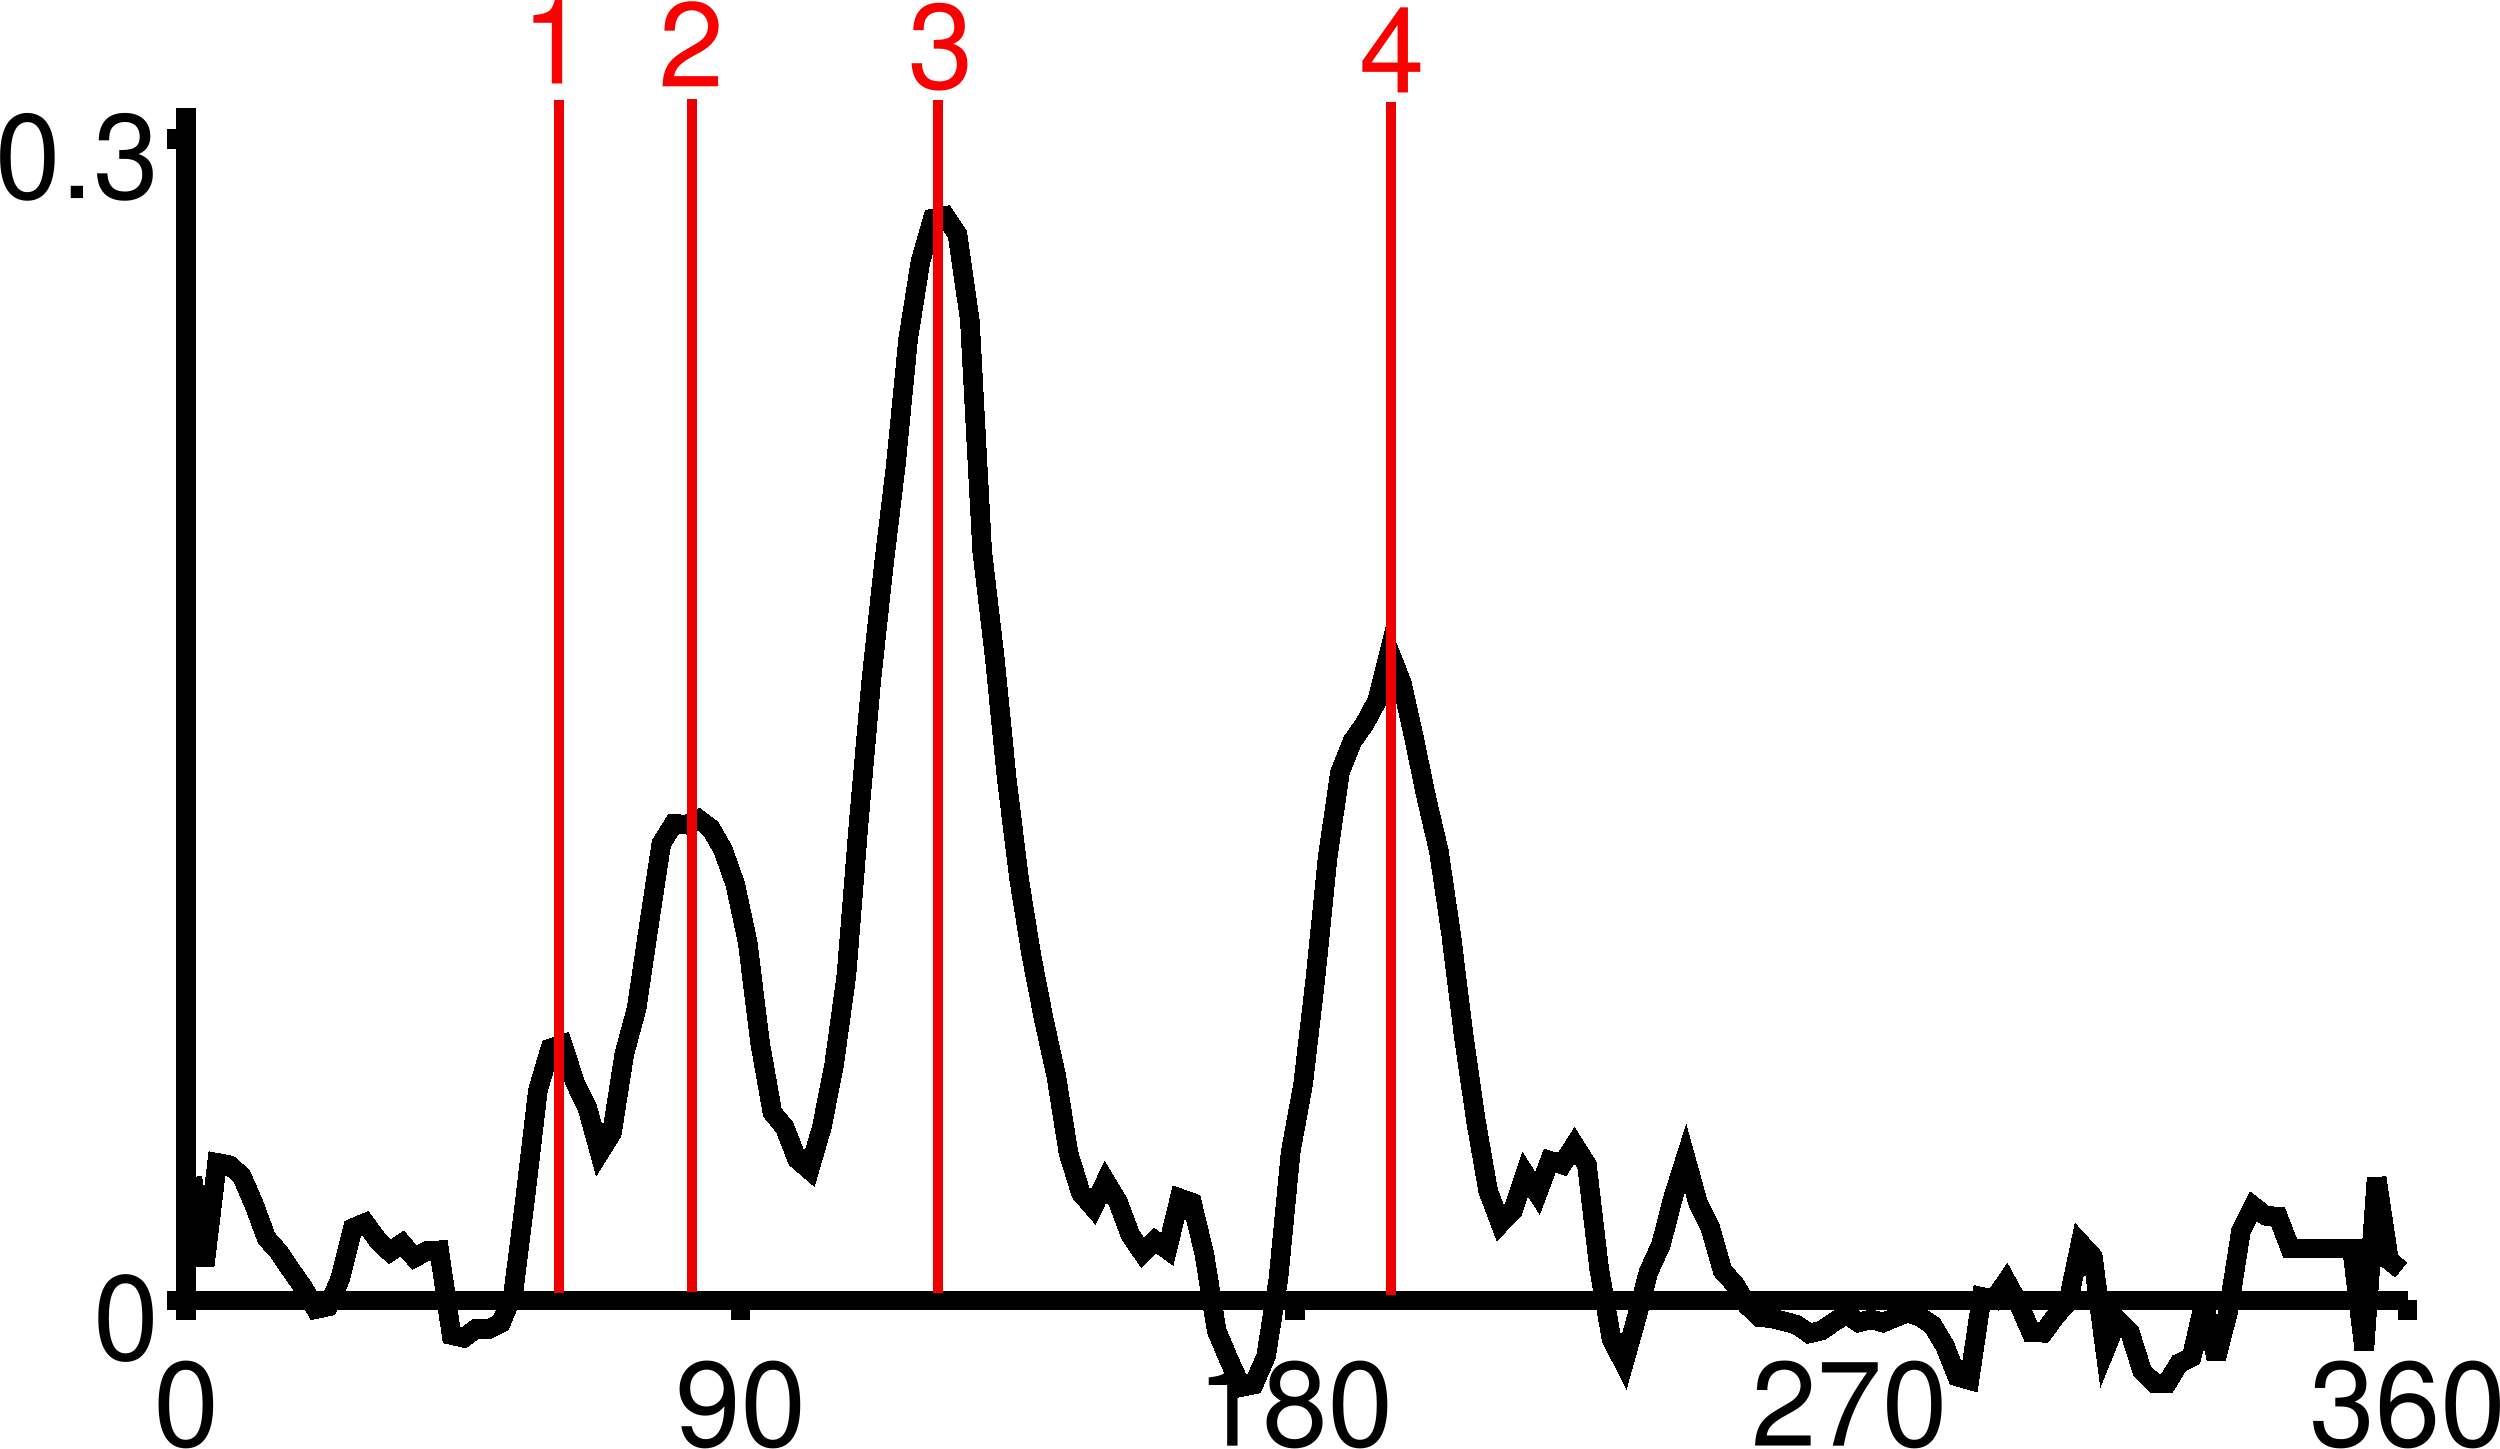
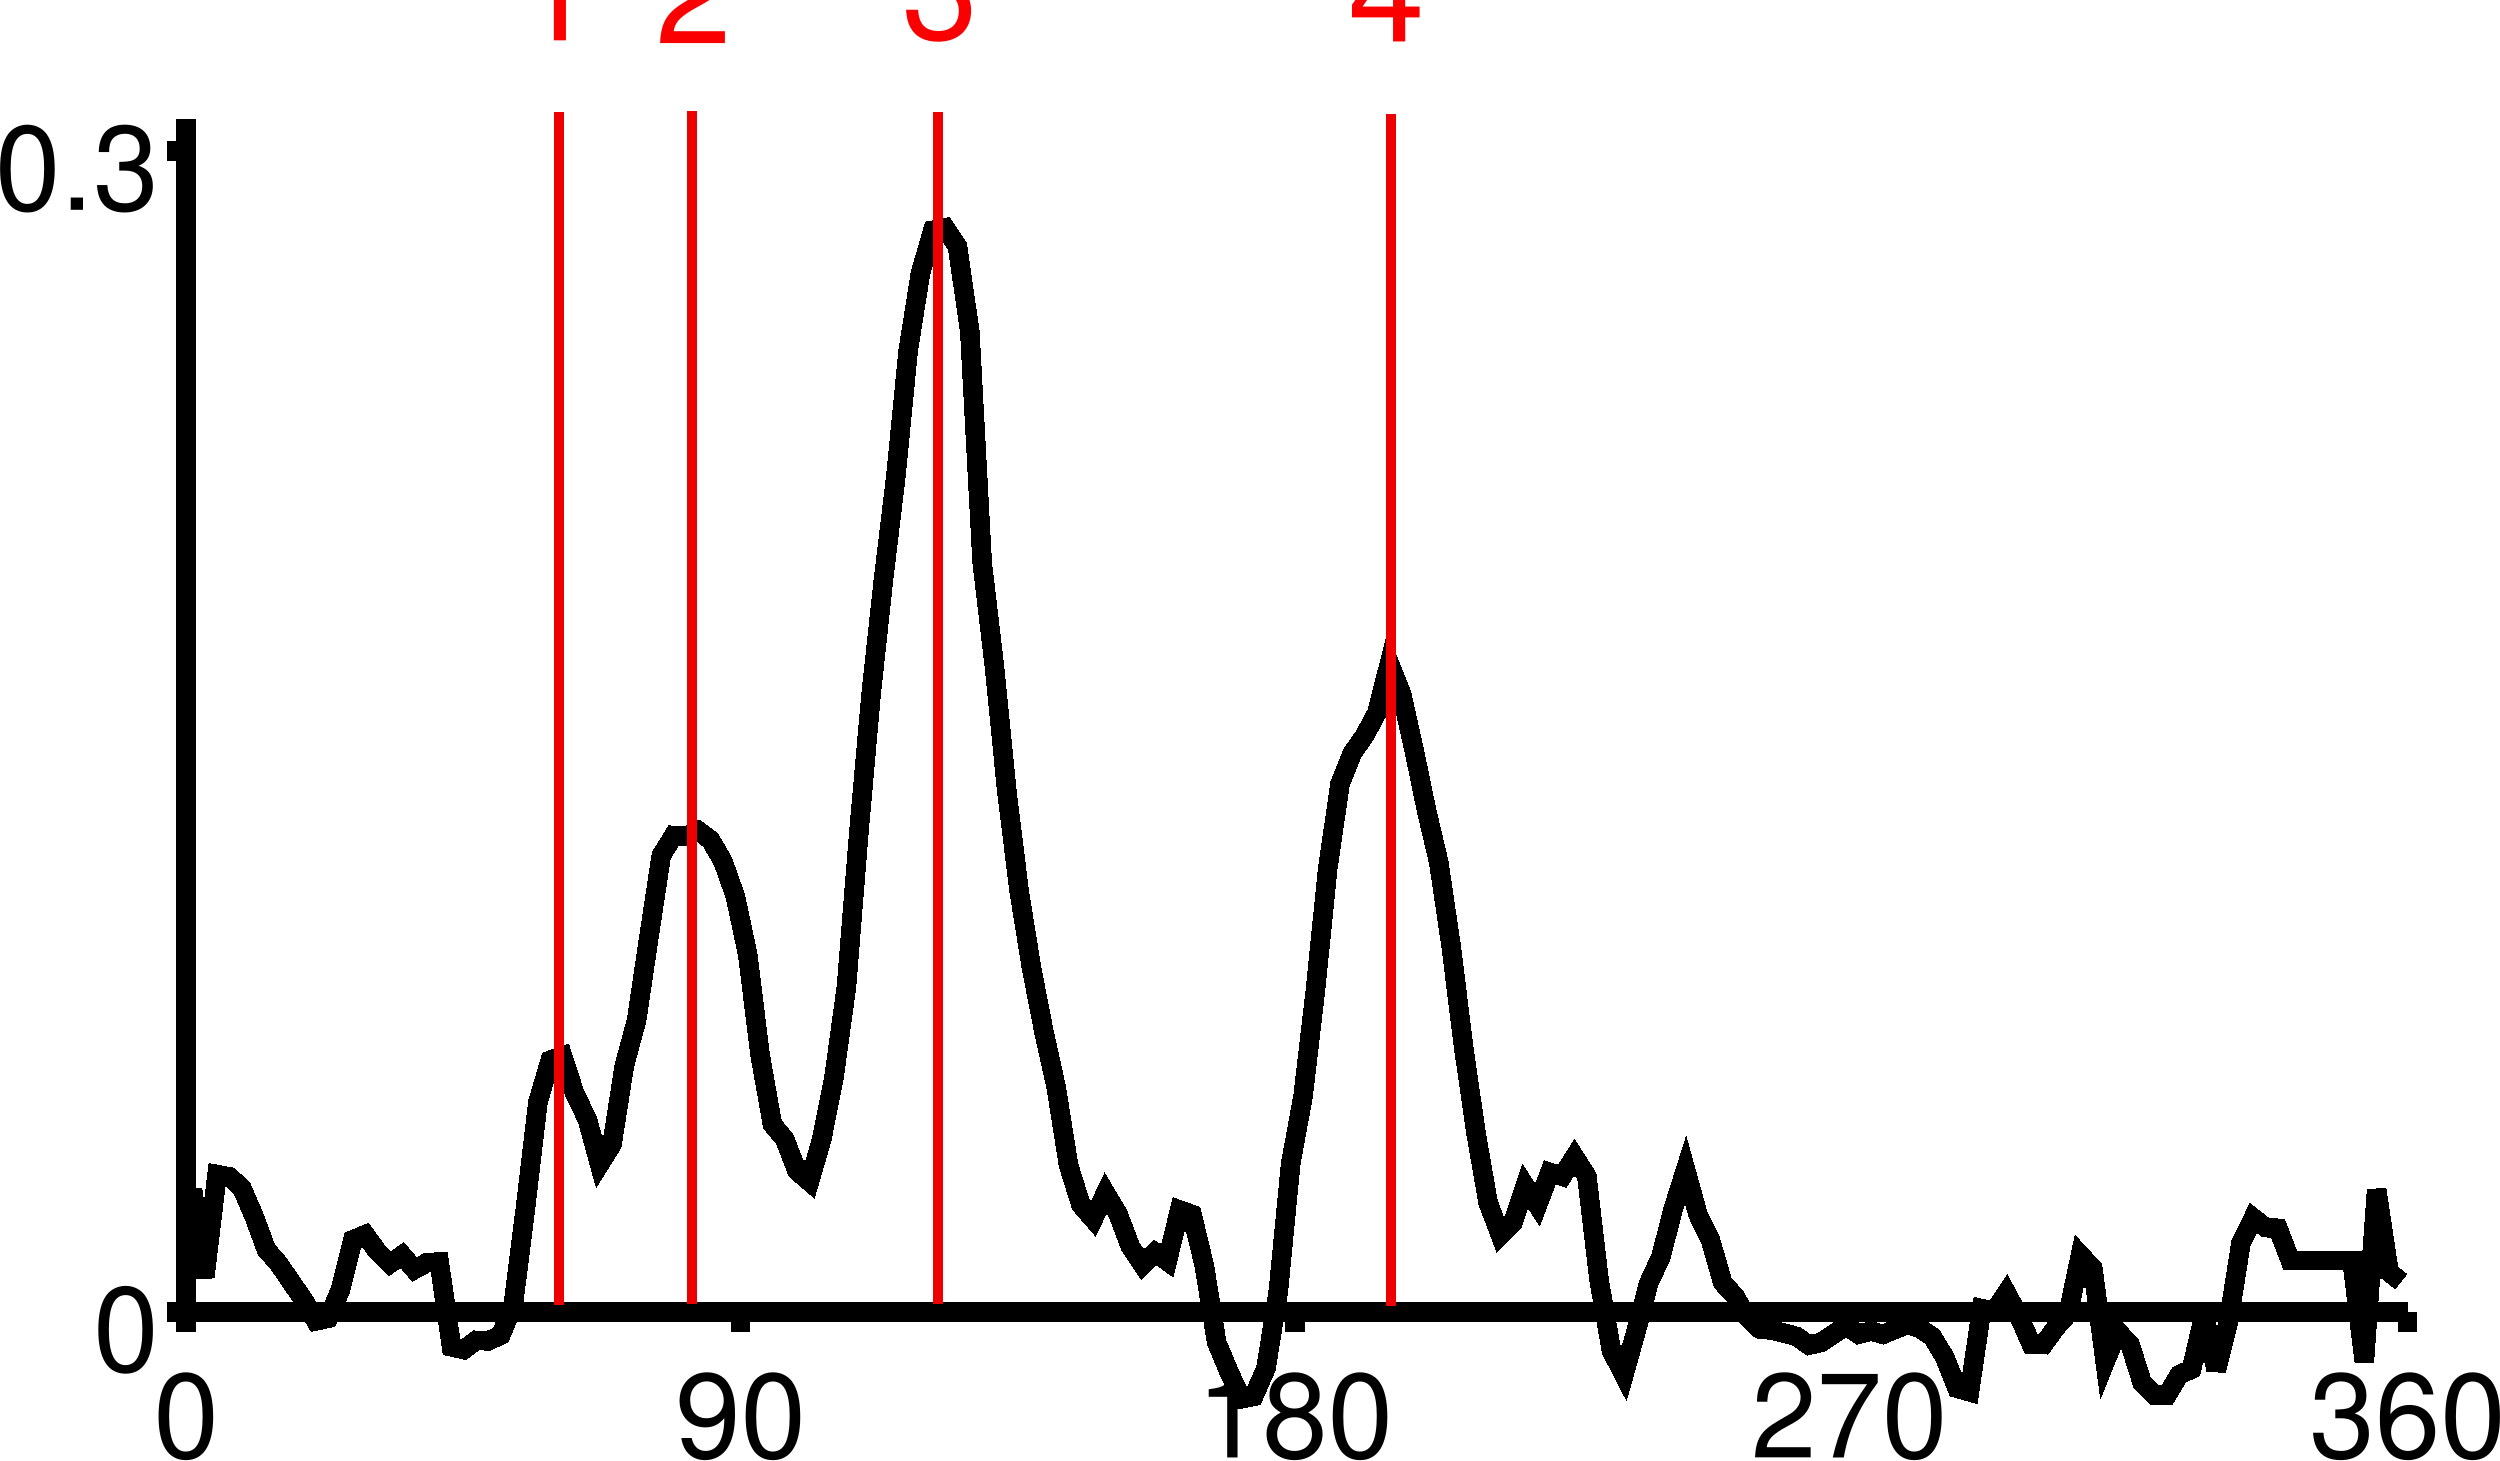
- <svg xmlns="http://www.w3.org/2000/svg" width="636.883" height="368.98" viewBox="0 0 636.883 368.98" id="svg2" version="1.1">
+ <svg xmlns="http://www.w3.org/2000/svg" width="636.883" height="371.978" viewBox="0 0 636.883 371.978" id="svg2" version="1.1">
  <defs id="defs8" />
-   <g id="g10" style="shape-rendering:crispEdges" transform="translate(-7.145549,7.872287)">
+   <g id="g10" style="shape-rendering:crispEdges" transform="translate(-7.145549,10.86968)">
    <text x="47.574" y="323.398" font-size="30" baseline-shift="-15" id="text12" style="font-size:30px;font-family:Helvetica;baseline-shift:-15px;text-anchor:end;fill:#000000">0</text>
    <text x="47.574" y="27.577" font-size="30" baseline-shift="-15" id="text14" style="font-size:30px;font-family:Helvetica;baseline-shift:-15px;text-anchor:end;fill:#000000">0.3</text>
    <text x="54.585" y="330.418" font-size="30" baseline-shift="-30" id="text16" style="font-size:30px;font-family:Helvetica;baseline-shift:-30px;text-anchor:middle;fill:#000000">0</text>
    <text x="195.806" y="330.418" font-size="30" baseline-shift="-30" id="text18" style="font-size:30px;font-family:Helvetica;baseline-shift:-30px;text-anchor:middle;fill:#000000">90</text>
    <text x="337.027" y="330.418" font-size="30" baseline-shift="-30" id="text20" style="font-size:30px;font-family:Helvetica;baseline-shift:-30px;text-anchor:middle;fill:#000000">180</text>
    <text x="478.247" y="330.418" font-size="30" baseline-shift="-30" id="text22" style="font-size:30px;font-family:Helvetica;baseline-shift:-30px;text-anchor:middle;fill:#000000">270</text>
    <text x="620.469" y="330.418" font-size="30" baseline-shift="-30" id="text24" style="font-size:30px;font-family:Helvetica;baseline-shift:-30px;text-anchor:middle;fill:#000000">360</text>
    <polyline points="56.157,291.997 59.301,314.527 62.445,288.359 65.589,288.944 68.732,291.725 71.876,299.003 75.02,307.512 78.164,311.088 81.308,315.715 84.451,320.227 87.595,325.636 90.739,324.961 93.883,317.72 97.027,304.986 100.17,303.674 103.314,307.972 106.458,311.067 109.602,308.89 112.746,312.536 115.889,310.808 119.033,310.645 122.177,332.247 125.321,332.946 128.465,330.589 131.608,330.714 134.752,329.22 137.896,321.677 141.04,296.615 144.184,269.886 147.327,259.235 150.471,258.161 153.615,267.854 156.759,274.27 159.903,285.759 163.046,280.732 166.19,260.674 169.334,248.974 172.478,227.721 175.622,207.033 178.765,201.982 181.909,202.22 185.053,200.788 188.197,203.163 191.341,208.595 194.484,217.509 197.628,232.281 200.772,257.789 203.916,275.551 207.06,279.357 210.203,287.456 213.347,290.149 216.491,279.367 219.635,263.408 222.779,240.554 225.922,201.41 229.066,165.913 232.21,136.788 235.354,110.624 238.498,78.528 241.641,58.733 244.785,47.786 247.929,47.176 251.073,51.901 254.217,73.726 257.36,132.501 260.504,159.195 263.648,190.813 266.792,216.239 269.936,235.773 273.079,251.938 276.223,266.186 279.367,285.999 282.511,296.077 285.655,299.708 288.798,293.062 291.942,298.303 295.086,306.661 298.23,311.319 301.374,308.146 304.517,310.442 307.661,297.38 310.805,298.495 313.949,311.567 317.093,331.117 320.236,338.598 323.38,345.464 326.524,344.847 329.668,337.677 332.812,318.017 335.955,285.562 339.099,268.452 342.243,241.502 345.387,210.381 348.531,188.812 351.674,180.98 354.818,176.493 357.962,170.643 361.106,158.109 364.25,166.047 367.393,180.214 370.537,195.452 373.681,208.832 376.825,230.149 379.969,255.581 383.112,277.469 386.256,295.53 389.4,303.843 392.544,300.63 395.688,291.249 398.831,296.155 401.975,287.81 405.119,288.805 408.263,283.852 411.407,288.804 414.55,315.475 417.694,333.298 420.838,339.383 423.982,328.175 427.126,316.123 430.27,309.289 433.413,297.08 436.557,287.125 439.701,298.498 442.845,304.89 445.988,315.865 449.132,319.346 452.276,324.738 455.42,327.663 458.564,327.991 461.707,328.775 464.851,329.601 467.995,331.831 471.139,331.121 474.283,328.959 477.427,326.958 480.57,329.024 483.714,328.23 486.858,329.053 490.002,327.748 493.146,326.534 496.289,327.594 499.433,329.681 502.577,334.904 505.721,342.785 508.865,343.688 512.008,322.52 515.152,323.216 518.296,318.542 521.44,324.313 524.583,331.506 527.727,331.647 530.871,327.341 534.015,323.779 537.159,308.845 540.303,312.268 543.446,336.052 546.59,328.286 549.734,331.484 552.878,341.427 556.022,344.546 559.165,344.57 562.309,339.397 565.453,337.92 568.597,324.23 571.741,338.19 574.884,325.851 578.028,305.83 581.172,299.399 584.316,301.855 587.46,302.049 590.603,310.222 593.747,310.222 596.891,310.222 600.035,310.222 603.179,310.222 606.322,310.222 609.466,336.074 612.61,292.167 615.754,313.193 618.898,315.698" id="polyline26" style="fill:none;stroke:#000000;stroke-width:5" />
    <polyline points="54.585,323.398 54.585,19.554" id="polyline28" style="fill:none;stroke:#000000;stroke-width:5" />
    <polyline points="49.578,323.398 54.585,323.398" id="polyline30" style="fill:none;stroke:#000000;stroke-width:5" />
    <polyline points="49.578,27.577 54.585,27.577" id="polyline32" style="fill:none;stroke:#000000;stroke-width:5" />
    <polyline points="54.585,323.398 620.469,323.398" id="polyline34" style="fill:none;stroke:#000000;stroke-width:5" />
    <polyline points="54.585,328.412 54.585,323.398" id="polyline36" style="fill:none;stroke:#000000;stroke-width:5" />
    <polyline points="195.806,328.412 195.806,323.398" id="polyline38" style="fill:none;stroke:#000000;stroke-width:5" />
    <polyline points="337.027,328.412 337.027,323.398" id="polyline40" style="fill:none;stroke:#000000;stroke-width:5" />
    <polyline points="478.247,328.412 478.247,323.398" id="polyline42" style="fill:none;stroke:#000000;stroke-width:5" />
    <polyline points="620.469,328.412 620.469,323.398" id="polyline44" style="fill:none;stroke:#000000;stroke-width:5" />
    <polyline transform="translate(94.92318,-1.857506)" style="fill:none;stroke:#ef0000;stroke-width:2.5;stroke-miterlimit:4;stroke-dasharray:none;stroke-opacity:1" points="54.585,323.398 54.585,19.554" id="polyline28-6" />
    <polyline transform="translate(128.8808,-2.08632)" style="fill:none;stroke:#ef0000;stroke-width:2.5;stroke-miterlimit:4;stroke-dasharray:none;stroke-opacity:1" points="54.585,323.398 54.585,19.554" id="polyline28-6-1" />
    <polyline transform="translate(191.6096,-1.993099)" style="fill:none;stroke:#ef0000;stroke-width:2.5;stroke-miterlimit:4;stroke-dasharray:none;stroke-opacity:1" points="54.585,323.398 54.585,19.554" id="polyline28-6-1-3" />
    <polyline transform="translate(306.8384,-1.459201)" style="fill:none;stroke:#ef0000;stroke-width:2.5;stroke-miterlimit:4;stroke-dasharray:none;stroke-opacity:1" points="54.585,323.398 54.585,19.554" id="polyline28-6-1-3-7" />
  </g>
-   <text style="font-size:30px;font-family:Helvetica;baseline-shift:-15px;text-anchor:end;fill:#fb0000;fill-opacity:1" x="184.429" y="6.999" font-size="30" baseline-shift="-15" id="text14-0-0">2</text>
-   <text style="font-size:30px;font-family:Helvetica;baseline-shift:-15px;text-anchor:end;fill:#fb0000;fill-opacity:1" x="247.938" y="7.389" font-size="30" baseline-shift="-15" id="text14-0-0-4">3</text>
-   <text style="font-size:30px;font-family:Helvetica;baseline-shift:-15px;text-anchor:end;fill:#fb0000;fill-opacity:1" x="362.904" y="8.558" font-size="30" baseline-shift="-15" id="text14-0-0-8">4</text>
-   <text style="font-size:30px;font-family:Helvetica;baseline-shift:-15px;text-anchor:end;fill:#fb0000;fill-opacity:1" x="149.494" y="6.27" font-size="30" baseline-shift="-15" id="text14-0">1</text>
+   <text style="font-size:30px;font-family:Helvetica;baseline-shift:-15px;text-anchor:end;fill:#fb0000;fill-opacity:1" x="186.429" y="-4.004" font-size="30" baseline-shift="-15" id="text14-0-0">
+     <tspan style="font-size:35px" id="tspan4162">2</tspan>
+   </text>
+   <text style="font-size:27.268px;font-family:Helvetica;baseline-shift:-15px;text-anchor:end;fill:#fb0000;fill-opacity:1" x="249.152" y="-5.185" font-size="30" baseline-shift="-15" id="text14-0-0-4">
+     <tspan style="font-size:35px" id="tspan4164">3</tspan>
+   </text>
+   <text style="font-size:30px;font-family:Helvetica;baseline-shift:-15px;text-anchor:end;fill:#fb0000;fill-opacity:1" x="362.904" y="-4.444" font-size="30" baseline-shift="-15" id="text14-0-0-8">
+     <tspan style="font-size:35px" id="tspan4166">4</tspan>
+   </text>
+   <text style="font-size:30px;font-family:Helvetica;baseline-shift:-15px;text-anchor:end;fill:#fb0000;fill-opacity:1" x="151.494" y="-4.733" font-size="30" baseline-shift="-15" id="text14-0">
+     <tspan style="font-size:35px" id="tspan4160">1</tspan>
+   </text>
</svg>
